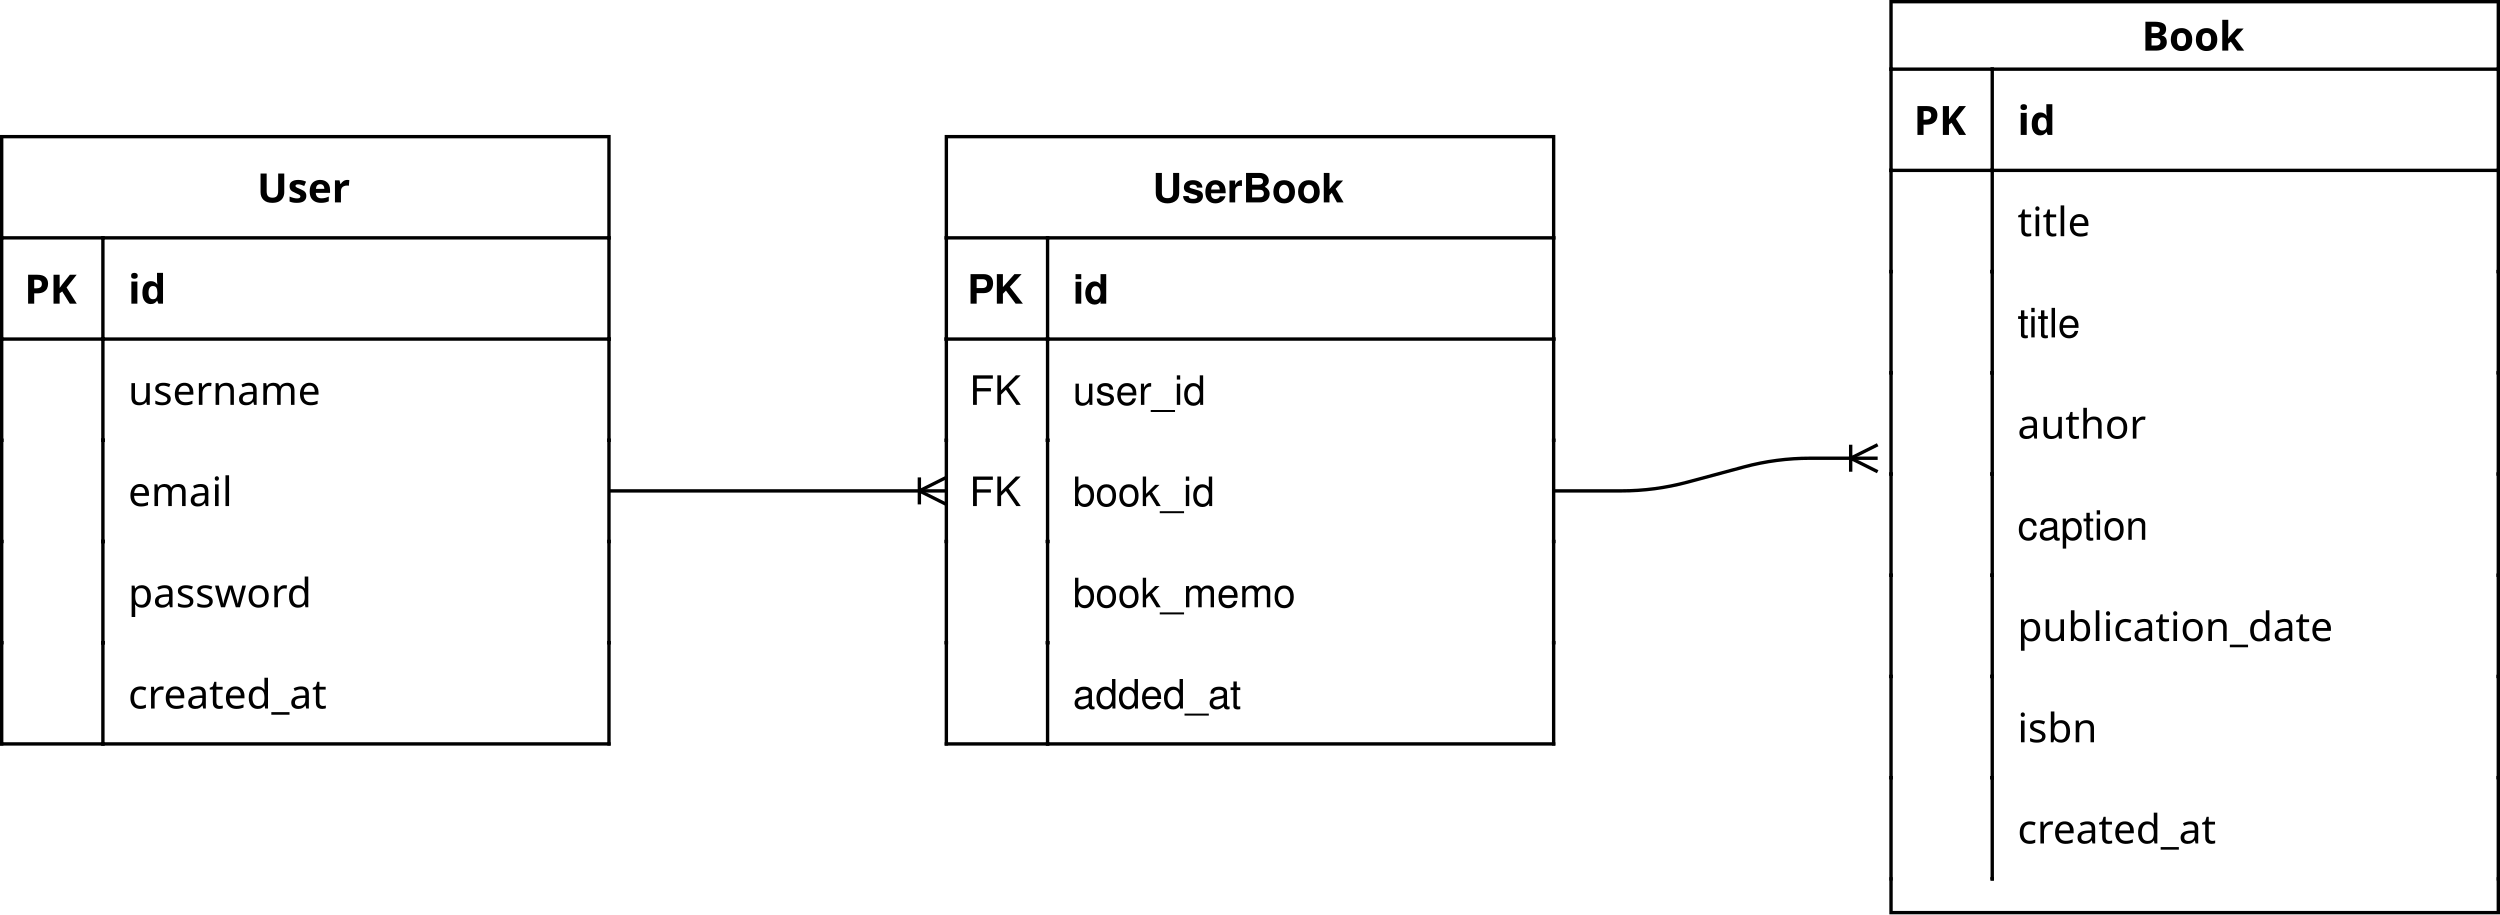
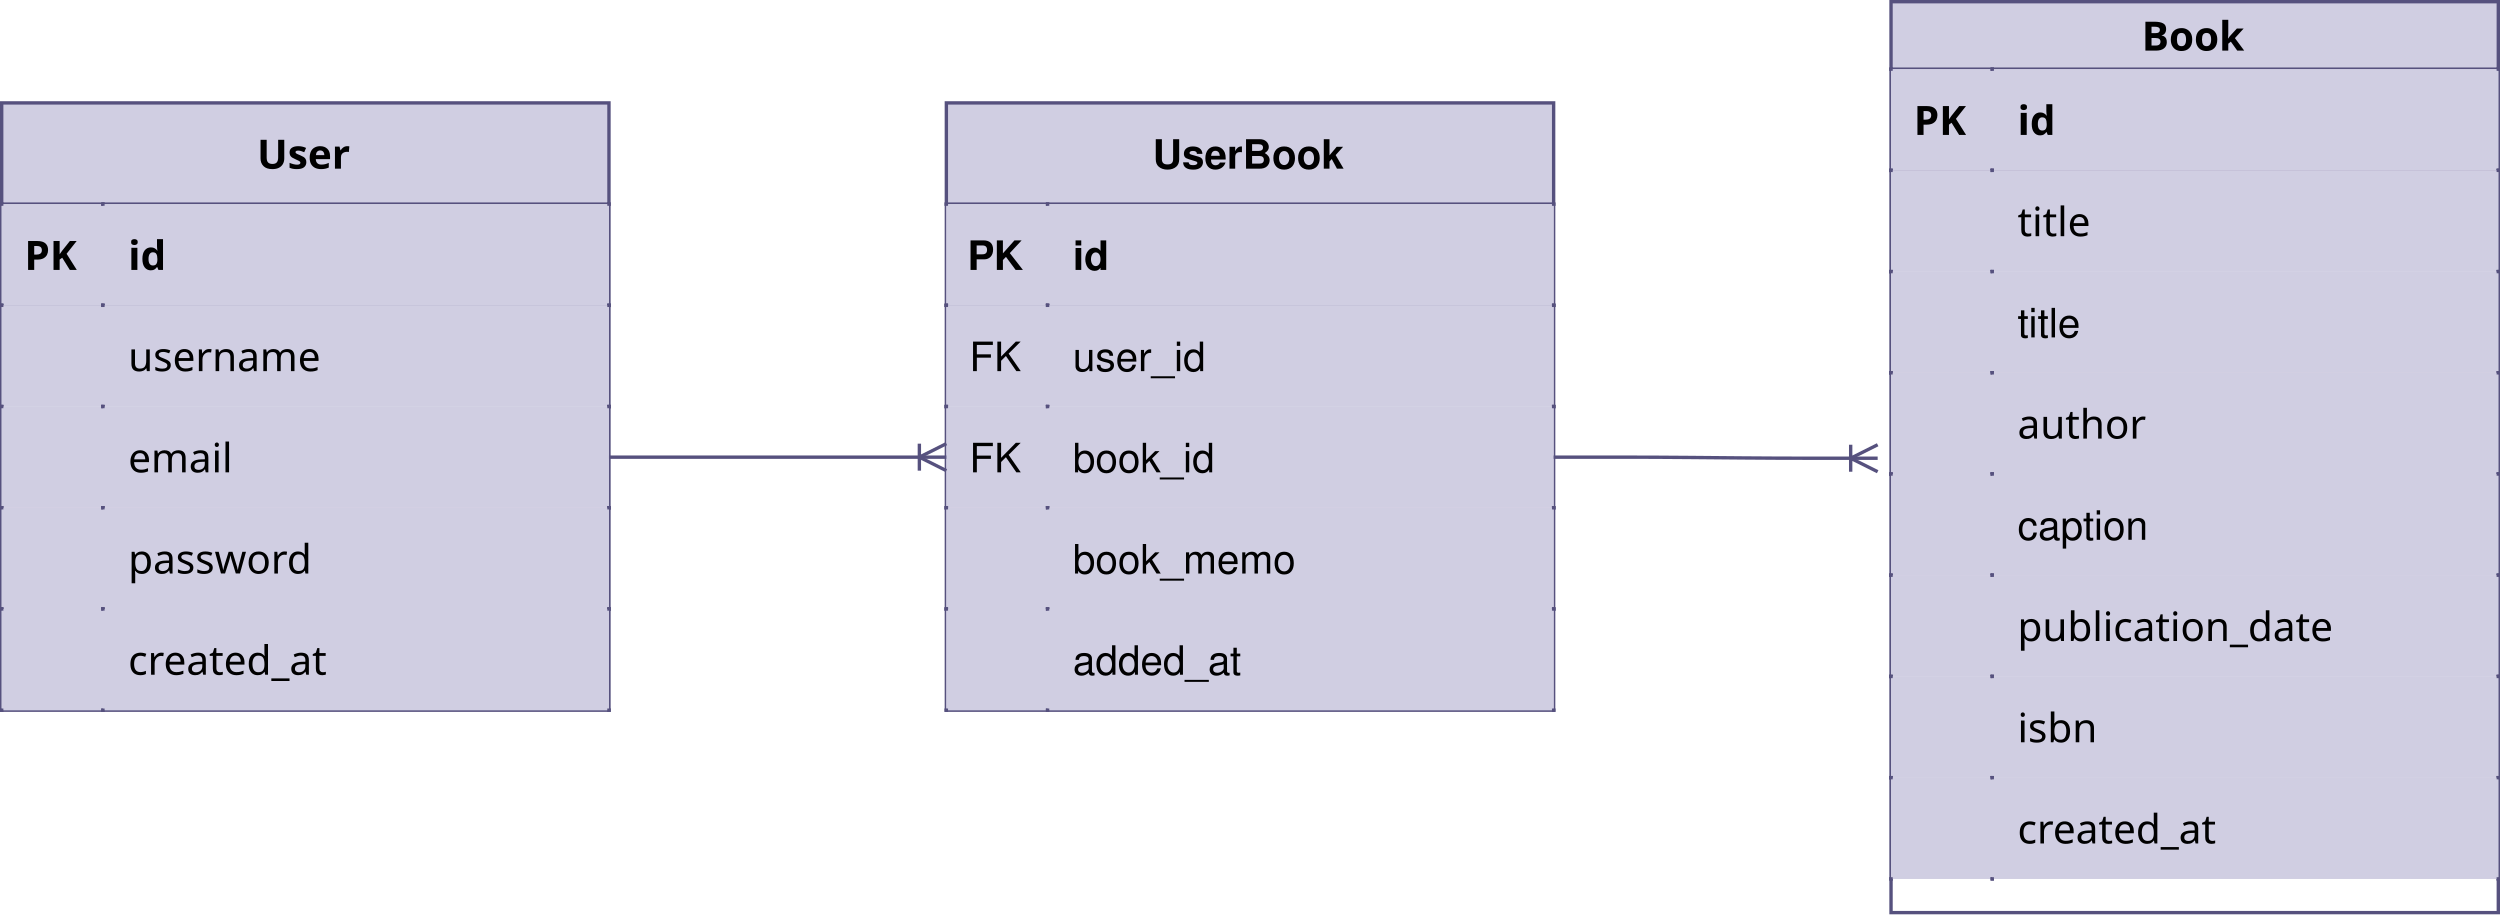
- <svg xmlns="http://www.w3.org/2000/svg" version="1.1" width="741px" height="271px" viewBox="-0.5 -0.5 741 271" content="&lt;mxfile&gt;&lt;diagram id=&quot;ec3ksPPCGPsYst_Rojbd&quot; name=&quot;ページ1&quot;&gt;7V3RbqM4FP2aPE4VIIT2cZO2s9J2pKqd3Z15qpzgJtYYjIzTJPP1a4OBBNMutIkLBqlS8cUYuOf42L42zsiZB7uvFETrb8SHeGSP/d3IuR7ZtmV7Fv8nLPvU4o7t1LCiyJeZCsMj+g2lcSytG+TD+CgjIwQzFB0blyQM4ZId2QClZHuc7Zng47tGYAUVw+MSYNX6L/LZOrVe2l5h/xOi1Tq7szW9Ss8EIMss3yReA59sD0zOzciZU0JYehTs5hAL52V+Sa+7feVs/mAUhqzWBY58kBeAN/Lt/o4hlU/H9tkr8weNxCEDC2GaxQxQJpHhZTgz7msGUMgvda6tJI0xiGKUZE8ta4T9O7AnG5YVlKVmz2gH/YcUGJGXY3THCxNJUfgzL/xRPow4DTBahfx4yV9T3HFGYcyf5Q7ETOYQV9yCAGFBsX8g9UEIuFn1j3TZC6QM7g5M0l9fIQkgo3ueRZ79YnnSZ5K99limtwUXrEtpWx/yIDMCyb9VXngBET+QKL2GmKUg9jZaD4JgszWh6LfACEufHiKYpLcowCDkzAV+yTQjSU1NkEAYzwkmAuaQhFBBWmTyKYm+A7qCTBoigkKWvLQ743/cDfPxhTty+bPOedoq0vxPZKdsTsKYUc4oUQbkwG6hAHfGSCQLxfA5K59KJ4vjBWGMBI1pkFeE/yeCxN2pCbtzEtRtBfX7v17Fnb8ZQwA/cPED4QqnKCVaCAqUKqCsdG7u0LKny7WScN8940TO1sj3YdgMgPo18cDjTkOHy8IKzzQuDWAuOSFgvFZsQj9WUMyfsyawjgIsP/e5wGbymuadxRFYonB1l145LSHv6kR+93rVc0/KhFrFnZoKk0HZayn7uBm9Giv7VKuyu/VR11P9oY+y8k4g65Pa3jdK1qcKqptY3CCAbRd3bXibLebeIOatEPMrrWJ+abaYe7W9b5SYXymowgAgbLiS1wfbaCWfqCGyQck/Q8ktW6eUTxrE2Too5ZP67jdJyidqHC0CcbwltPVBF214m63mQ5ClJWrualVzs6Msk35GWSZqlGVJIS/efwLMcD0f4iypH9Q4y4yQX29rekm/7V5NYDtZRCQT4rrhbts7iRI3CJH0ugFuxoJJ/dF6vm5BZ/urhlAMm7/Oed2vJjiT/B7PXzdA3uim2B1WJp1jaNVc2bWOrFw1ovLJ1f+kIyu3n8uSXHVZEkMMGz553QBso5XcaxAt6b2Sn0SyL3VKtqeGTdov2RVuzmnaL2321JBHZ7X5Y6gaLcLuMFPRju60ZWntT5s9U+H2c6bCVZtcsGG8rnZRtM+CttFa7g1Bb80d6nzBg54etRrebr9oV/W9+hnEznhxOI8MIoZI2EV5/hiuRuuwO6zKb0mf2tPapzZ7Wb7bz2X5rtroRpsFRksglPvJ5zfqonyfBXejVd2zB1VvharX3grjNJ1udY7KJFXPWd0vVffUsCeKF53siJ8Fa6OVfNpgZmpQ8nMqudbdbaYNhmUdVPKc1f1S8qk66urL6vwGiJus5/yeCgXE9nKNV+i3cYu5Ctibgp7PLH7KVnKcpkNrW6u1rYa7YHcr94zjvUoF3k6sua/ydC9bUM4NBUEzFtd/DGKjm0x7mCr+yFTxO0RZ53Zvtq0GrW/bJMrj+jXW7uVkcV58aWu3p24p83lwNlqZh52XdSuzzr3b7IotlruqzP3cS9mu2Et5Qcgvc5V52DlZ+mH4XkmzMmvdi82u2E33k2v0u5ZXFjztmS6rgahElwMYkLYr8+mRNVqJrQYLoQclPokS6/zaP980putKnPO0X0psq0NYwJ3U1QnZjwFrtBDX2b4W+iuYjTq4BxHbP0CcLJ69Kc6kY5NUiS1baDULsKxsMPT/EL+nxpM3Dxz17+QbCPfixA6xH1kmfvxToHzhytT1Lqu7IpGJN38Cuv9xmDi4SiSLy5JUdp1KAvnqMdnQpXzVfDdrlin/6GD8JBxRVwOscQWYuZEmDnyBRw/yBmPuRdtTcLE0H+yOSyRJX0leVBBELadU0KRcUOoGpaB3MU2Nm3SFaV/GF2OBRUE3bhHfar7NuCR1DynibkpWI9SmYc64QxrmX+e0h4Zl+ly9k4dlQjvlgt7NQ54sfiYxzV782KRz8x8=&lt;/diagram&gt;&lt;/mxfile&gt;">
+ <svg xmlns="http://www.w3.org/2000/svg" version="1.1" width="741px" height="271px" viewBox="-0.5 -0.5 741 271" content="&lt;mxfile&gt;&lt;diagram id=&quot;ec3ksPPCGPsYst_Rojbd&quot; name=&quot;ページ1&quot;&gt;7V1bb+MoFP41eZzKlzhpHzdpOyttK1Xt7O7MU0VjkqASY2HSJvPrF2x8iUlSu5s62KaKVHOMj23OBx8cDnjgTleb7xSEy3viQzxwLH8zcK8HjmMPXYf/E5JtIhleXSWCBUW+zJQLntBvKIWWlK6RD6OdjIwQzFC4K5yRIIAztiMDlJL33WxzgnfvGoIFVARPM4BV6b/IZ8tEeumMc/mfEC2W6Z3tkXy/FUgzyzeJlsAn7wWRezNwp5QQlhytNlOIReGl5ZJcd3vgbPZgFAas0gWufJA3gNfy7f6OIJVPx7bpK/MHDcUhAy9CNIkYoExahutwJ7ysGUABv9S9tuM0xiCMUJw9kSwR9u/AlqxZqihNTeZoA/3HxDAiL7fRHVcmkkL5nCt/kg8jTgOMFgE/nvHXFHecUBjxZ7kDEZM5xBW3YIWwgNg/kPogAPF9MJ4STGj8Vq5vzSB04teh5BUWzngjzx5Dqaggt+I/LldLWhb+G6QMbgoiWfLfIVlBRrc8izz7zR7L0pf1wLFk+j1HlX0pZcsiolIhkEheZMpzY/MDae9DtrcV2x+3+6OA6mRJKPotrI2ldYpYiNPvaIVBwOsA8EuiCYnrvHXEFLvAETl9SsIfgC4gk4KQoIDFb+5N+I+XxdS68AYe1zPlaTtP85/ITrkJA25jDlChA3KcvEOBlQkjoVSK4TzVT2VJi+MXwhhZHUfVSdCT1cSP8SPh4lZEi3sSsDgKWB7+OggX/mYMAfzIW18QLOIWQzbGILfrIQTstUlmh7KBym0D4QU4x3GjukS+D4Ovtlv1el8wlFvTTlJZXqC1tQHMm8oAMF4H14EfKcbPnrMiHlwFD/ycBnhIuSHJO4lCMEPB4i65clQCjKc3YDaHK7p3UgBVUndqBA0N/VSnH+urUVmbfkaN0o9XHSwNNjbQR6nSs3DPsLLROsU9IwUM60jcYAV1AMWHDKQxTLrNOGPDOG1mnKtGGefSMM4eo40rG61TjHOlgAGuAMI6IEI/uqmOkU7TzVD1rRq6aRHd2E6TfDOs4Y3tD98Mq1utS3wzVL2tIYiid0Lb4WPTGCbdphzjU2s35XiNUo5xqu1rS/rpVBuqTrUZhVy9/wyYDrDQj3SMWy0pB9WtNiHk9TjxlEjGsQZtiiFJFYE1IwUuvC0A3YdzsMbsCPzPEnTipk60lHHGFRnHGZ+Ecmp41UwH5atjTobVPTVZiFKT/RPV62ZiTnZqUb+6KCm3mZiTLwRMp7sqngl51Gh8XJ9+Gh0ee6oTTofG5szDY6+f8Y6eGu/IEMMm4OR/YqTTdDOu4WAzdGOdj1cum+SVsepp06EVqcArJ7FOVin6RSBj1UvWbgJpGgydZgrPTNy1emBi242OTMzE3b5eZz8n7jy1OwHWjLcMOkBCv6GJmbRLiNdMxLRjaJLFNjUzNlGnXHRoRhobm/RzYiWFUzH2A4QMkUAH459xdGKmTZJbmoVT7R6dVA3yOM3oxKyc2tfx7OfKKU/tUITrF4xmQNDLs89vpAM49BunmEVUScvlGOppM/VU3tPqNMMXdZZWh9blzNST1aF+Uc9Y9amj6KW9QxpNINJpuhnVmJs1dKMh3TS6Kd6oxri4P3ST1aF+0c1IHfaaBVSnAkqXSYffU0GO2IS39iIqLTfiPQDdfauozrEeKpu4P8sevLwOmP5GvfVQp0BJXuO03GyXd8cVVLRn4dNpDNTLPgSHlGL4Dq1wahoZne40OCaA4wwBHJ9gjib3yXUcdbrlVjvmsL6yfXB6GcKRqS/tifvcQvrQBR6dpg/z8Y+W0EeTm946e77y0TP66OfnPJw9n/N4IeTV0Mfn4dFt+jArW9tBH41uYuvs+TKDDu1HQ+Hjea3oGXmo7sqYPFZwRXQw/9kCyOsAotN0YddYVmLo4px00eQOO9lucj2li6xW9IsuHNX1AHixtjpMomk8dJotqnwKAfoLmI74eAkitn2EOF5TcJOfScaFCV3YAglLtsKyVsPA/0N8C5onbx5JAH+QexBsxYkNYj/TTPz4l8DFhSdT15u0kRCJlGH4E9Dtz2KicJVI5pfFqY+Y6RBoDsNMhZMsxIis6UwWWvZpFpZy3KAwphVFWrURsq09sMiENDbFG9x5kCPYexAsm6O6FJLhWSW4Ja8kL8qhpuopKRqWFSXFoCj6FGZVz1lbMPvNurCELXLgconYVuA4duPUA6SIF1McbXQGQGfYLQI6W7apD6DLQLz6JKLLVcMtK/o0onky/+x8kp2CcHlPfChy/Ac=&lt;/diagram&gt;&lt;/mxfile&gt;">
  <defs>
-     <clipPath id="mx-clip-0-70-30-30-0">
-       <rect x="0" y="70" width="30" height="30" />
-     </clipPath>
-     <clipPath id="mx-clip-36-70-144-30-0">
-       <rect x="36" y="70" width="144" height="30" />
-     </clipPath>
-     <clipPath id="mx-clip-36-100-144-30-0">
-       <rect x="36" y="100" width="144" height="30" />
-     </clipPath>
-     <clipPath id="mx-clip-36-130-144-30-0">
-       <rect x="36" y="130" width="144" height="30" />
-     </clipPath>
-     <clipPath id="mx-clip-36-160-144-30-0">
-       <rect x="36" y="160" width="144" height="30" />
-     </clipPath>
-     <clipPath id="mx-clip-36-190-144-30-0">
-       <rect x="36" y="190" width="144" height="30" />
+     <clipPath id="mx-clip-0-60-30-30-0">
+       <rect x="0" y="60" width="30" height="30" />
+     </clipPath>
+     <clipPath id="mx-clip-36-60-144-30-0">
+       <rect x="36" y="60" width="144" height="30" />
+     </clipPath>
+     <clipPath id="mx-clip-36-90-144-30-0">
+       <rect x="36" y="90" width="144" height="30" />
+     </clipPath>
+     <clipPath id="mx-clip-36-120-144-30-0">
+       <rect x="36" y="120" width="144" height="30" />
+     </clipPath>
+     <clipPath id="mx-clip-36-150-144-30-0">
+       <rect x="36" y="150" width="144" height="30" />
+     </clipPath>
+     <clipPath id="mx-clip-36-180-144-30-0">
+       <rect x="36" y="180" width="144" height="30" />
    </clipPath>
    <clipPath id="mx-clip-560-20-30-30-0">
      <rect x="560" y="20" width="30" height="30" />
    </clipPath>
    <clipPath id="mx-clip-596-20-144-30-0">
      <rect x="596" y="20" width="144" height="30" />
    </clipPath>
    <clipPath id="mx-clip-596-50-144-30-0">
      <rect x="596" y="50" width="144" height="30" />
    </clipPath>
    <clipPath id="mx-clip-596-80-144-30-0">
      <rect x="596" y="80" width="144" height="30" />
    </clipPath>
    <clipPath id="mx-clip-596-110-144-30-0">
      <rect x="596" y="110" width="144" height="30" />
    </clipPath>
    <clipPath id="mx-clip-596-140-144-30-0">
      <rect x="596" y="140" width="144" height="30" />
    </clipPath>
    <clipPath id="mx-clip-596-170-144-30-0">
      <rect x="596" y="170" width="144" height="30" />
    </clipPath>
    <clipPath id="mx-clip-596-200-144-30-0">
      <rect x="596" y="200" width="144" height="30" />
    </clipPath>
    <clipPath id="mx-clip-596-230-144-30-0">
      <rect x="596" y="230" width="144" height="30" />
    </clipPath>
-     <clipPath id="mx-clip-280-70-30-30-0">
-       <rect x="280" y="70" width="30" height="30" />
-     </clipPath>
-     <clipPath id="mx-clip-316-70-144-30-0">
-       <rect x="316" y="70" width="144" height="30" />
-     </clipPath>
-     <clipPath id="mx-clip-280-100-30-30-0">
-       <rect x="280" y="100" width="30" height="30" />
-     </clipPath>
-     <clipPath id="mx-clip-316-100-144-30-0">
-       <rect x="316" y="100" width="144" height="30" />
-     </clipPath>
-     <clipPath id="mx-clip-280-130-30-30-0">
-       <rect x="280" y="130" width="30" height="30" />
-     </clipPath>
-     <clipPath id="mx-clip-316-130-144-30-0">
-       <rect x="316" y="130" width="144" height="30" />
-     </clipPath>
-     <clipPath id="mx-clip-316-160-144-30-0">
-       <rect x="316" y="160" width="144" height="30" />
-     </clipPath>
-     <clipPath id="mx-clip-316-190-144-30-0">
-       <rect x="316" y="190" width="144" height="30" />
+     <clipPath id="mx-clip-280-60-30-30-0">
+       <rect x="280" y="60" width="30" height="30" />
+     </clipPath>
+     <clipPath id="mx-clip-316-60-144-30-0">
+       <rect x="316" y="60" width="144" height="30" />
+     </clipPath>
+     <clipPath id="mx-clip-280-90-30-30-0">
+       <rect x="280" y="90" width="30" height="30" />
+     </clipPath>
+     <clipPath id="mx-clip-316-90-144-30-0">
+       <rect x="316" y="90" width="144" height="30" />
+     </clipPath>
+     <clipPath id="mx-clip-280-120-30-30-0">
+       <rect x="280" y="120" width="30" height="30" />
+     </clipPath>
+     <clipPath id="mx-clip-316-120-144-30-0">
+       <rect x="316" y="120" width="144" height="30" />
+     </clipPath>
+     <clipPath id="mx-clip-316-150-144-30-0">
+       <rect x="316" y="150" width="144" height="30" />
+     </clipPath>
+     <clipPath id="mx-clip-316-180-144-30-0">
+       <rect x="316" y="180" width="144" height="30" />
    </clipPath>
  </defs>
  <g>
-     <path d="M 0 70 L 0 40 L 180 40 L 180 70" fill="rgb(255, 255, 255)" stroke="rgb(0, 0, 0)" stroke-miterlimit="10" pointer-events="all" />
-     <path d="M 0 70 L 0 220 L 180 220 L 180 70" fill="none" stroke="rgb(0, 0, 0)" stroke-miterlimit="10" pointer-events="none" />
-     <path d="M 0 70 L 180 70" fill="none" stroke="rgb(0, 0, 0)" stroke-miterlimit="10" pointer-events="none" />
-     <path d="M 30 70 L 30 100 L 30 130 L 30 160 L 30 190 L 30 220" fill="none" stroke="rgb(0, 0, 0)" stroke-miterlimit="10" pointer-events="none" />
-     <g fill="rgb(0, 0, 0)" font-family="Verdana" font-weight="bold" pointer-events="none" text-anchor="middle" font-size="12px">
-       <text x="89.5" y="59.5">User</text>
-     </g>
-     <path d="M 0 70 M 180 70 M 180 100 L 0 100" fill="none" stroke="rgb(0, 0, 0)" stroke-linecap="square" stroke-miterlimit="10" pointer-events="none" />
-     <path d="M 0 70 M 30 70 M 30 100 M 0 100" fill="none" stroke="rgb(0, 0, 0)" stroke-linecap="square" stroke-miterlimit="10" pointer-events="none" />
-     <g fill="rgb(0, 0, 0)" font-family="Verdana" font-weight="bold" pointer-events="none" clip-path="url(#mx-clip-0-70-30-30-0)" text-anchor="middle" font-size="12px">
-       <text x="14.5" y="89.5">PK</text>
-     </g>
-     <path d="M 30 70 M 180 70 M 180 100 M 30 100" fill="none" stroke="rgb(0, 0, 0)" stroke-linecap="square" stroke-miterlimit="10" pointer-events="none" />
-     <g fill="rgb(0, 0, 0)" font-family="Verdana" font-weight="bold" text-decoration="underline" pointer-events="none" clip-path="url(#mx-clip-36-70-144-30-0)" font-size="12px">
-       <text x="37.5" y="89.5">id</text>
-     </g>
-     <path d="M 0 100 M 30 100 M 30 130 M 0 130" fill="none" stroke="rgb(0, 0, 0)" stroke-linecap="square" stroke-miterlimit="10" pointer-events="none" />
-     <path d="M 30 100 M 180 100 M 180 130 M 30 130" fill="none" stroke="rgb(0, 0, 0)" stroke-linecap="square" stroke-miterlimit="10" pointer-events="none" />
-     <g fill="rgb(0, 0, 0)" font-family="Verdana" pointer-events="none" clip-path="url(#mx-clip-36-100-144-30-0)" font-size="12px">
-       <text x="37.5" y="119.5">username</text>
-     </g>
-     <path d="M 0 130 M 30 130 M 30 160 M 0 160" fill="none" stroke="rgb(0, 0, 0)" stroke-linecap="square" stroke-miterlimit="10" pointer-events="none" />
-     <path d="M 30 130 M 180 130 M 180 160 M 30 160" fill="none" stroke="rgb(0, 0, 0)" stroke-linecap="square" stroke-miterlimit="10" pointer-events="none" />
-     <g fill="rgb(0, 0, 0)" font-family="Verdana" pointer-events="none" clip-path="url(#mx-clip-36-130-144-30-0)" font-size="12px">
-       <text x="37.5" y="149.5">email</text>
-     </g>
-     <path d="M 0 160 M 30 160 M 30 190 M 0 190" fill="none" stroke="rgb(0, 0, 0)" stroke-linecap="square" stroke-miterlimit="10" pointer-events="none" />
-     <path d="M 30 160 M 180 160 M 180 190 M 30 190" fill="none" stroke="rgb(0, 0, 0)" stroke-linecap="square" stroke-miterlimit="10" pointer-events="none" />
-     <g fill="rgb(0, 0, 0)" font-family="Verdana" pointer-events="none" clip-path="url(#mx-clip-36-160-144-30-0)" font-size="12px">
-       <text x="37.5" y="179.5">password</text>
-     </g>
-     <path d="M 0 190 M 30 190 M 30 220 M 0 220" fill="none" stroke="rgb(0, 0, 0)" stroke-linecap="square" stroke-miterlimit="10" pointer-events="none" />
-     <path d="M 30 190 M 180 190 M 180 220 M 30 220" fill="none" stroke="rgb(0, 0, 0)" stroke-linecap="square" stroke-miterlimit="10" pointer-events="none" />
-     <g fill="rgb(0, 0, 0)" font-family="Verdana" pointer-events="none" clip-path="url(#mx-clip-36-190-144-30-0)" font-size="12px">
-       <text x="37.5" y="209.5">created_at</text>
-     </g>
-     <path d="M 560 20 L 560 0 L 740 0 L 740 20" fill="rgb(255, 255, 255)" stroke="rgb(0, 0, 0)" stroke-miterlimit="10" pointer-events="none" />
-     <path d="M 560 20 L 560 270 L 740 270 L 740 20" fill="none" stroke="rgb(0, 0, 0)" stroke-miterlimit="10" pointer-events="none" />
-     <path d="M 560 20 L 740 20" fill="none" stroke="rgb(0, 0, 0)" stroke-miterlimit="10" pointer-events="none" />
-     <path d="M 590 20 L 590 50 L 590 80 L 590 110 L 590 140 L 590 170 L 590 200 L 590 230 L 590 260" fill="none" stroke="rgb(0, 0, 0)" stroke-miterlimit="10" pointer-events="none" />
-     <g fill="rgb(0, 0, 0)" font-family="Verdana" font-weight="bold" pointer-events="none" text-anchor="middle" font-size="12px">
+     <path d="M 0 60 L 0 30 L 180 30 L 180 60" fill="#d0cee2" stroke="#56517e" stroke-miterlimit="10" pointer-events="all" />
+     <path d="M 0 60 L 0 210 L 180 210 L 180 60" fill="none" stroke="#56517e" stroke-miterlimit="10" pointer-events="none" />
+     <path d="M 0 60 L 180 60" fill="none" stroke="#56517e" stroke-miterlimit="10" pointer-events="none" />
+     <path d="M 30 60 L 30 90 L 30 120 L 30 150 L 30 180 L 30 210" fill="none" stroke="#56517e" stroke-miterlimit="10" pointer-events="none" />
+     <g fill="#000000" font-family="Verdana" font-weight="bold" pointer-events="none" text-anchor="middle" font-size="12px">
+       <text x="89.5" y="49.5">User</text>
+     </g>
+     <rect x="0" y="60" width="180" height="30" fill="#d0cee2" stroke="none" pointer-events="none" />
+     <path d="M 0 60 M 180 60 M 180 90 L 0 90" fill="none" stroke="#56517e" stroke-linecap="square" stroke-miterlimit="10" pointer-events="none" />
+     <rect x="0" y="60" width="30" height="30" fill="#d0cee2" stroke="none" pointer-events="none" />
+     <path d="M 0 60 M 30 60 M 30 90 M 0 90" fill="none" stroke="#56517e" stroke-linecap="square" stroke-miterlimit="10" pointer-events="none" />
+     <g fill="#000000" font-family="Verdana" font-weight="bold" pointer-events="none" clip-path="url(#mx-clip-0-60-30-30-0)" text-anchor="middle" font-size="12px">
+       <text x="14.5" y="79.5">PK</text>
+     </g>
+     <rect x="30" y="60" width="150" height="30" fill="#d0cee2" stroke="none" pointer-events="none" />
+     <path d="M 30 60 M 180 60 M 180 90 M 30 90" fill="none" stroke="#56517e" stroke-linecap="square" stroke-miterlimit="10" pointer-events="none" />
+     <g fill="#000000" font-family="Verdana" font-weight="bold" text-decoration="underline" pointer-events="none" clip-path="url(#mx-clip-36-60-144-30-0)" font-size="12px">
+       <text x="37.5" y="79.5">id</text>
+     </g>
+     <rect x="0" y="90" width="180" height="30" fill="#d0cee2" stroke="none" pointer-events="none" />
+     <path d="M 0 90 M 180 90 M 180 120 M 0 120" fill="none" stroke="#56517e" stroke-linecap="square" stroke-miterlimit="10" pointer-events="none" />
+     <rect x="0" y="90" width="30" height="30" fill="#d0cee2" stroke="none" pointer-events="none" />
+     <path d="M 0 90 M 30 90 M 30 120 M 0 120" fill="none" stroke="#56517e" stroke-linecap="square" stroke-miterlimit="10" pointer-events="none" />
+     <rect x="30" y="90" width="150" height="30" fill="#d0cee2" stroke="none" pointer-events="none" />
+     <path d="M 30 90 M 180 90 M 180 120 M 30 120" fill="none" stroke="#56517e" stroke-linecap="square" stroke-miterlimit="10" pointer-events="none" />
+     <g fill="#000000" font-family="Verdana" pointer-events="none" clip-path="url(#mx-clip-36-90-144-30-0)" font-size="12px">
+       <text x="37.5" y="109.5">username</text>
+     </g>
+     <rect x="0" y="120" width="180" height="30" fill="#d0cee2" stroke="none" pointer-events="none" />
+     <path d="M 0 120 M 180 120 M 180 150 M 0 150" fill="none" stroke="#56517e" stroke-linecap="square" stroke-miterlimit="10" pointer-events="none" />
+     <rect x="0" y="120" width="30" height="30" fill="#d0cee2" stroke="none" pointer-events="none" />
+     <path d="M 0 120 M 30 120 M 30 150 M 0 150" fill="none" stroke="#56517e" stroke-linecap="square" stroke-miterlimit="10" pointer-events="none" />
+     <rect x="30" y="120" width="150" height="30" fill="#d0cee2" stroke="none" pointer-events="none" />
+     <path d="M 30 120 M 180 120 M 180 150 M 30 150" fill="none" stroke="#56517e" stroke-linecap="square" stroke-miterlimit="10" pointer-events="none" />
+     <g fill="#000000" font-family="Verdana" pointer-events="none" clip-path="url(#mx-clip-36-120-144-30-0)" font-size="12px">
+       <text x="37.5" y="139.5">email</text>
+     </g>
+     <rect x="0" y="150" width="180" height="30" fill="#d0cee2" stroke="none" pointer-events="none" />
+     <path d="M 0 150 M 180 150 M 180 180 M 0 180" fill="none" stroke="#56517e" stroke-linecap="square" stroke-miterlimit="10" pointer-events="none" />
+     <rect x="0" y="150" width="30" height="30" fill="#d0cee2" stroke="none" pointer-events="none" />
+     <path d="M 0 150 M 30 150 M 30 180 M 0 180" fill="none" stroke="#56517e" stroke-linecap="square" stroke-miterlimit="10" pointer-events="none" />
+     <rect x="30" y="150" width="150" height="30" fill="#d0cee2" stroke="none" pointer-events="none" />
+     <path d="M 30 150 M 180 150 M 180 180 M 30 180" fill="none" stroke="#56517e" stroke-linecap="square" stroke-miterlimit="10" pointer-events="none" />
+     <g fill="#000000" font-family="Verdana" pointer-events="none" clip-path="url(#mx-clip-36-150-144-30-0)" font-size="12px">
+       <text x="37.5" y="169.5">password</text>
+     </g>
+     <rect x="0" y="180" width="180" height="30" fill="#d0cee2" stroke="none" pointer-events="none" />
+     <path d="M 0 180 M 180 180 M 180 210 M 0 210" fill="none" stroke="#56517e" stroke-linecap="square" stroke-miterlimit="10" pointer-events="none" />
+     <rect x="0" y="180" width="30" height="30" fill="#d0cee2" stroke="none" pointer-events="none" />
+     <path d="M 0 180 M 30 180 M 30 210 M 0 210" fill="none" stroke="#56517e" stroke-linecap="square" stroke-miterlimit="10" pointer-events="none" />
+     <rect x="30" y="180" width="150" height="30" fill="#d0cee2" stroke="none" pointer-events="none" />
+     <path d="M 30 180 M 180 180 M 180 210 M 30 210" fill="none" stroke="#56517e" stroke-linecap="square" stroke-miterlimit="10" pointer-events="none" />
+     <g fill="#000000" font-family="Verdana" pointer-events="none" clip-path="url(#mx-clip-36-180-144-30-0)" font-size="12px">
+       <text x="37.5" y="199.5">created_at</text>
+     </g>
+     <path d="M 560 20 L 560 0 L 740 0 L 740 20" fill="#d0cee2" stroke="#56517e" stroke-miterlimit="10" pointer-events="none" />
+     <path d="M 560 20 L 560 270 L 740 270 L 740 20" fill="rgb(255, 255, 255)" stroke="#56517e" stroke-miterlimit="10" pointer-events="none" />
+     <path d="M 560 20 L 740 20" fill="none" stroke="#56517e" stroke-miterlimit="10" pointer-events="none" />
+     <path d="M 590 20 L 590 50 L 590 80 L 590 110 L 590 140 L 590 170 L 590 200 L 590 230 L 590 260" fill="none" stroke="#56517e" stroke-miterlimit="10" pointer-events="none" />
+     <g fill="#000000" font-family="Verdana" font-weight="bold" pointer-events="none" text-anchor="middle" font-size="12px">
      <text x="649.5" y="14.5">Book</text>
    </g>
-     <path d="M 560 20 M 740 20 M 740 50 L 560 50" fill="none" stroke="rgb(0, 0, 0)" stroke-linecap="square" stroke-miterlimit="10" pointer-events="none" />
-     <path d="M 560 20 M 590 20 M 590 50 M 560 50" fill="none" stroke="rgb(0, 0, 0)" stroke-linecap="square" stroke-miterlimit="10" pointer-events="none" />
-     <g fill="rgb(0, 0, 0)" font-family="Verdana" font-weight="bold" pointer-events="none" clip-path="url(#mx-clip-560-20-30-30-0)" text-anchor="middle" font-size="12px">
+     <rect x="560" y="20" width="180" height="30" fill="#d0cee2" stroke="none" pointer-events="none" />
+     <path d="M 560 20 M 740 20 M 740 50 L 560 50" fill="none" stroke="#56517e" stroke-linecap="square" stroke-miterlimit="10" pointer-events="none" />
+     <rect x="560" y="20" width="30" height="30" fill="#d0cee2" stroke="none" pointer-events="none" />
+     <path d="M 560 20 M 590 20 M 590 50 M 560 50" fill="none" stroke="#56517e" stroke-linecap="square" stroke-miterlimit="10" pointer-events="none" />
+     <g fill="#000000" font-family="Verdana" font-weight="bold" pointer-events="none" clip-path="url(#mx-clip-560-20-30-30-0)" text-anchor="middle" font-size="12px">
      <text x="574.5" y="39.5">PK</text>
    </g>
-     <path d="M 590 20 M 740 20 M 740 50 M 590 50" fill="none" stroke="rgb(0, 0, 0)" stroke-linecap="square" stroke-miterlimit="10" pointer-events="none" />
-     <g fill="rgb(0, 0, 0)" font-family="Verdana" font-weight="bold" text-decoration="underline" pointer-events="none" clip-path="url(#mx-clip-596-20-144-30-0)" font-size="12px">
+     <rect x="590" y="20" width="150" height="30" fill="#d0cee2" stroke="none" pointer-events="none" />
+     <path d="M 590 20 M 740 20 M 740 50 M 590 50" fill="none" stroke="#56517e" stroke-linecap="square" stroke-miterlimit="10" pointer-events="none" />
+     <g fill="#000000" font-family="Verdana" font-weight="bold" text-decoration="underline" pointer-events="none" clip-path="url(#mx-clip-596-20-144-30-0)" font-size="12px">
      <text x="597.5" y="39.5">id</text>
    </g>
-     <path d="M 560 50 M 590 50 M 590 80 M 560 80" fill="none" stroke="rgb(0, 0, 0)" stroke-linecap="square" stroke-miterlimit="10" pointer-events="none" />
-     <path d="M 590 50 M 740 50 M 740 80 M 590 80" fill="none" stroke="rgb(0, 0, 0)" stroke-linecap="square" stroke-miterlimit="10" pointer-events="none" />
-     <g fill="rgb(0, 0, 0)" font-family="Verdana" pointer-events="none" clip-path="url(#mx-clip-596-50-144-30-0)" font-size="12px">
+     <rect x="560" y="50" width="180" height="30" fill="#d0cee2" stroke="none" pointer-events="none" />
+     <path d="M 560 50 M 740 50 M 740 80 M 560 80" fill="none" stroke="#56517e" stroke-linecap="square" stroke-miterlimit="10" pointer-events="none" />
+     <rect x="560" y="50" width="30" height="30" fill="#d0cee2" stroke="none" pointer-events="none" />
+     <path d="M 560 50 M 590 50 M 590 80 M 560 80" fill="none" stroke="#56517e" stroke-linecap="square" stroke-miterlimit="10" pointer-events="none" />
+     <rect x="590" y="50" width="150" height="30" fill="#d0cee2" stroke="none" pointer-events="none" />
+     <path d="M 590 50 M 740 50 M 740 80 M 590 80" fill="none" stroke="#56517e" stroke-linecap="square" stroke-miterlimit="10" pointer-events="none" />
+     <g fill="#000000" font-family="Verdana" pointer-events="none" clip-path="url(#mx-clip-596-50-144-30-0)" font-size="12px">
      <text x="597.5" y="69.5">title</text>
    </g>
-     <path d="M 560 80 M 590 80 M 590 110 M 560 110" fill="none" stroke="rgb(0, 0, 0)" stroke-linecap="square" stroke-miterlimit="10" pointer-events="none" />
-     <path d="M 590 80 M 740 80 M 740 110 M 590 110" fill="none" stroke="rgb(0, 0, 0)" stroke-linecap="square" stroke-miterlimit="10" pointer-events="none" />
-     <g fill="rgb(0, 0, 0)" font-family="Helvetica" pointer-events="none" clip-path="url(#mx-clip-596-80-144-30-0)" font-size="12px">
+     <rect x="560" y="80" width="180" height="30" fill="#d0cee2" stroke="none" pointer-events="none" />
+     <path d="M 560 80 M 740 80 M 740 110 M 560 110" fill="none" stroke="#56517e" stroke-linecap="square" stroke-miterlimit="10" pointer-events="none" />
+     <rect x="560" y="80" width="30" height="30" fill="#d0cee2" stroke="none" pointer-events="none" />
+     <path d="M 560 80 M 590 80 M 590 110 M 560 110" fill="none" stroke="#56517e" stroke-linecap="square" stroke-miterlimit="10" pointer-events="none" />
+     <rect x="590" y="80" width="150" height="30" fill="#d0cee2" stroke="none" pointer-events="none" />
+     <path d="M 590 80 M 740 80 M 740 110 M 590 110" fill="none" stroke="#56517e" stroke-linecap="square" stroke-miterlimit="10" pointer-events="none" />
+     <g fill="#000000" font-family="Helvetica" pointer-events="none" clip-path="url(#mx-clip-596-80-144-30-0)" font-size="12px">
      <text x="597.5" y="99.5">title</text>
    </g>
-     <path d="M 560 110 M 590 110 M 590 140 M 560 140" fill="none" stroke="rgb(0, 0, 0)" stroke-linecap="square" stroke-miterlimit="10" pointer-events="none" />
-     <path d="M 590 110 M 740 110 M 740 140 M 590 140" fill="none" stroke="rgb(0, 0, 0)" stroke-linecap="square" stroke-miterlimit="10" pointer-events="none" />
-     <g fill="rgb(0, 0, 0)" font-family="Verdana" pointer-events="none" clip-path="url(#mx-clip-596-110-144-30-0)" font-size="12px">
+     <rect x="560" y="110" width="180" height="30" fill="#d0cee2" stroke="none" pointer-events="none" />
+     <path d="M 560 110 M 740 110 M 740 140 M 560 140" fill="none" stroke="#56517e" stroke-linecap="square" stroke-miterlimit="10" pointer-events="none" />
+     <rect x="560" y="110" width="30" height="30" fill="#d0cee2" stroke="none" pointer-events="none" />
+     <path d="M 560 110 M 590 110 M 590 140 M 560 140" fill="none" stroke="#56517e" stroke-linecap="square" stroke-miterlimit="10" pointer-events="none" />
+     <rect x="590" y="110" width="150" height="30" fill="#d0cee2" stroke="none" pointer-events="none" />
+     <path d="M 590 110 M 740 110 M 740 140 M 590 140" fill="none" stroke="#56517e" stroke-linecap="square" stroke-miterlimit="10" pointer-events="none" />
+     <g fill="#000000" font-family="Verdana" pointer-events="none" clip-path="url(#mx-clip-596-110-144-30-0)" font-size="12px">
      <text x="597.5" y="129.5">author</text>
    </g>
-     <path d="M 560 140 M 590 140 M 590 170 M 560 170" fill="none" stroke="rgb(0, 0, 0)" stroke-linecap="square" stroke-miterlimit="10" pointer-events="none" />
-     <path d="M 590 140 M 740 140 M 740 170 M 590 170" fill="none" stroke="rgb(0, 0, 0)" stroke-linecap="square" stroke-miterlimit="10" pointer-events="none" />
-     <g fill="rgb(0, 0, 0)" font-family="Helvetica" pointer-events="none" clip-path="url(#mx-clip-596-140-144-30-0)" font-size="12px">
+     <rect x="560" y="140" width="180" height="30" fill="#d0cee2" stroke="none" pointer-events="none" />
+     <path d="M 560 140 M 740 140 M 740 170 M 560 170" fill="none" stroke="#56517e" stroke-linecap="square" stroke-miterlimit="10" pointer-events="none" />
+     <rect x="560" y="140" width="30" height="30" fill="#d0cee2" stroke="none" pointer-events="none" />
+     <path d="M 560 140 M 590 140 M 590 170 M 560 170" fill="none" stroke="#56517e" stroke-linecap="square" stroke-miterlimit="10" pointer-events="none" />
+     <rect x="590" y="140" width="150" height="30" fill="#d0cee2" stroke="none" pointer-events="none" />
+     <path d="M 590 140 M 740 140 M 740 170 M 590 170" fill="none" stroke="#56517e" stroke-linecap="square" stroke-miterlimit="10" pointer-events="none" />
+     <g fill="#000000" font-family="Helvetica" pointer-events="none" clip-path="url(#mx-clip-596-140-144-30-0)" font-size="12px">
      <text x="597.5" y="159.5">caption</text>
    </g>
-     <path d="M 560 170 M 590 170 M 590 200 M 560 200" fill="none" stroke="rgb(0, 0, 0)" stroke-linecap="square" stroke-miterlimit="10" pointer-events="none" />
-     <path d="M 590 170 M 740 170 M 740 200 M 590 200" fill="none" stroke="rgb(0, 0, 0)" stroke-linecap="square" stroke-miterlimit="10" pointer-events="none" />
-     <g fill="rgb(0, 0, 0)" font-family="Verdana" pointer-events="none" clip-path="url(#mx-clip-596-170-144-30-0)" font-size="12px">
+     <rect x="560" y="170" width="180" height="30" fill="#d0cee2" stroke="none" pointer-events="none" />
+     <path d="M 560 170 M 740 170 M 740 200 M 560 200" fill="none" stroke="#56517e" stroke-linecap="square" stroke-miterlimit="10" pointer-events="none" />
+     <rect x="560" y="170" width="30" height="30" fill="#d0cee2" stroke="none" pointer-events="none" />
+     <path d="M 560 170 M 590 170 M 590 200 M 560 200" fill="none" stroke="#56517e" stroke-linecap="square" stroke-miterlimit="10" pointer-events="none" />
+     <rect x="590" y="170" width="150" height="30" fill="#d0cee2" stroke="none" pointer-events="none" />
+     <path d="M 590 170 M 740 170 M 740 200 M 590 200" fill="none" stroke="#56517e" stroke-linecap="square" stroke-miterlimit="10" pointer-events="none" />
+     <g fill="#000000" font-family="Verdana" pointer-events="none" clip-path="url(#mx-clip-596-170-144-30-0)" font-size="12px">
      <text x="597.5" y="189.5">publication_date</text>
    </g>
-     <path d="M 560 200 M 590 200 M 590 230 M 560 230" fill="none" stroke="rgb(0, 0, 0)" stroke-linecap="square" stroke-miterlimit="10" pointer-events="none" />
-     <path d="M 590 200 M 740 200 M 740 230 M 590 230" fill="none" stroke="rgb(0, 0, 0)" stroke-linecap="square" stroke-miterlimit="10" pointer-events="none" />
-     <g fill="rgb(0, 0, 0)" font-family="Verdana" pointer-events="none" clip-path="url(#mx-clip-596-200-144-30-0)" font-size="12px">
+     <rect x="560" y="200" width="180" height="30" fill="#d0cee2" stroke="none" pointer-events="none" />
+     <path d="M 560 200 M 740 200 M 740 230 M 560 230" fill="none" stroke="#56517e" stroke-linecap="square" stroke-miterlimit="10" pointer-events="none" />
+     <rect x="560" y="200" width="30" height="30" fill="#d0cee2" stroke="none" pointer-events="none" />
+     <path d="M 560 200 M 590 200 M 590 230 M 560 230" fill="none" stroke="#56517e" stroke-linecap="square" stroke-miterlimit="10" pointer-events="none" />
+     <rect x="590" y="200" width="150" height="30" fill="#d0cee2" stroke="none" pointer-events="none" />
+     <path d="M 590 200 M 740 200 M 740 230 M 590 230" fill="none" stroke="#56517e" stroke-linecap="square" stroke-miterlimit="10" pointer-events="none" />
+     <g fill="#000000" font-family="Verdana" pointer-events="none" clip-path="url(#mx-clip-596-200-144-30-0)" font-size="12px">
      <text x="597.5" y="219.5">isbn</text>
    </g>
-     <path d="M 560 230 M 590 230 M 590 260 M 560 260" fill="none" stroke="rgb(0, 0, 0)" stroke-linecap="square" stroke-miterlimit="10" pointer-events="none" />
-     <path d="M 590 230 M 740 230 M 740 260 M 590 260" fill="none" stroke="rgb(0, 0, 0)" stroke-linecap="square" stroke-miterlimit="10" pointer-events="none" />
-     <g fill="rgb(0, 0, 0)" font-family="Verdana" pointer-events="none" clip-path="url(#mx-clip-596-230-144-30-0)" font-size="12px">
+     <rect x="560" y="230" width="180" height="30" fill="#d0cee2" stroke="none" pointer-events="none" />
+     <path d="M 560 230 M 740 230 M 740 260 M 560 260" fill="none" stroke="#56517e" stroke-linecap="square" stroke-miterlimit="10" pointer-events="none" />
+     <rect x="560" y="230" width="30" height="30" fill="#d0cee2" stroke="none" pointer-events="none" />
+     <path d="M 560 230 M 590 230 M 590 260 M 560 260" fill="none" stroke="#56517e" stroke-linecap="square" stroke-miterlimit="10" pointer-events="none" />
+     <rect x="590" y="230" width="150" height="30" fill="#d0cee2" stroke="none" pointer-events="none" />
+     <path d="M 590 230 M 740 230 M 740 260 M 590 260" fill="none" stroke="#56517e" stroke-linecap="square" stroke-miterlimit="10" pointer-events="none" />
+     <g fill="#000000" font-family="Verdana" pointer-events="none" clip-path="url(#mx-clip-596-230-144-30-0)" font-size="12px">
      <text x="597.5" y="249.5">created_at</text>
    </g>
-     <path d="M 280 70 L 280 40 L 460 40 L 460 70" fill="rgb(255, 255, 255)" stroke="rgb(0, 0, 0)" stroke-miterlimit="10" pointer-events="none" />
-     <path d="M 280 70 L 280 220 L 460 220 L 460 70" fill="none" stroke="rgb(0, 0, 0)" stroke-miterlimit="10" pointer-events="none" />
-     <path d="M 280 70 L 460 70" fill="none" stroke="rgb(0, 0, 0)" stroke-miterlimit="10" pointer-events="none" />
-     <path d="M 310 70 L 310 100 L 310 130 L 310 160 L 310 190 L 310 220" fill="none" stroke="rgb(0, 0, 0)" stroke-miterlimit="10" pointer-events="none" />
-     <g fill="rgb(0, 0, 0)" font-family="Helvetica" font-weight="bold" pointer-events="none" text-anchor="middle" font-size="12px">
-       <text x="369.5" y="59.5">UserBook</text>
-     </g>
-     <path d="M 280 70 M 460 70 M 460 100 L 280 100" fill="none" stroke="rgb(0, 0, 0)" stroke-linecap="square" stroke-miterlimit="10" pointer-events="none" />
-     <path d="M 280 70 M 310 70 M 310 100 M 280 100" fill="none" stroke="rgb(0, 0, 0)" stroke-linecap="square" stroke-miterlimit="10" pointer-events="none" />
-     <g fill="rgb(0, 0, 0)" font-family="Helvetica" font-weight="bold" pointer-events="none" clip-path="url(#mx-clip-280-70-30-30-0)" text-anchor="middle" font-size="12px">
-       <text x="294.5" y="89.5">PK</text>
-     </g>
-     <path d="M 310 70 M 460 70 M 460 100 M 310 100" fill="none" stroke="rgb(0, 0, 0)" stroke-linecap="square" stroke-miterlimit="10" pointer-events="none" />
-     <g fill="rgb(0, 0, 0)" font-family="Helvetica" font-weight="bold" text-decoration="underline" pointer-events="none" clip-path="url(#mx-clip-316-70-144-30-0)" font-size="12px">
-       <text x="317.5" y="89.5">id</text>
-     </g>
-     <path d="M 280 100 M 310 100 M 310 130 M 280 130" fill="none" stroke="rgb(0, 0, 0)" stroke-linecap="square" stroke-miterlimit="10" pointer-events="none" />
-     <g fill="rgb(0, 0, 0)" font-family="Helvetica" pointer-events="none" clip-path="url(#mx-clip-280-100-30-30-0)" text-anchor="middle" font-size="12px">
-       <text x="294.5" y="119.5">FK</text>
-     </g>
-     <path d="M 310 100 M 460 100 M 460 130 M 310 130" fill="none" stroke="rgb(0, 0, 0)" stroke-linecap="square" stroke-miterlimit="10" pointer-events="none" />
-     <g fill="rgb(0, 0, 0)" font-family="Helvetica" pointer-events="none" clip-path="url(#mx-clip-316-100-144-30-0)" font-size="12px">
-       <text x="317.5" y="119.5">user_id</text>
-     </g>
-     <path d="M 280 130 M 310 130 M 310 160 M 280 160" fill="none" stroke="rgb(0, 0, 0)" stroke-linecap="square" stroke-miterlimit="10" pointer-events="none" />
-     <g fill="rgb(0, 0, 0)" font-family="Helvetica" pointer-events="none" clip-path="url(#mx-clip-280-130-30-30-0)" text-anchor="middle" font-size="12px">
-       <text x="294.5" y="149.5">FK</text>
-     </g>
-     <path d="M 310 130 M 460 130 M 460 160 M 310 160" fill="none" stroke="rgb(0, 0, 0)" stroke-linecap="square" stroke-miterlimit="10" pointer-events="none" />
-     <g fill="rgb(0, 0, 0)" font-family="Helvetica" pointer-events="none" clip-path="url(#mx-clip-316-130-144-30-0)" font-size="12px">
-       <text x="317.5" y="149.5">book_id</text>
-     </g>
-     <path d="M 280 160 M 310 160 M 310 190 M 280 190" fill="none" stroke="rgb(0, 0, 0)" stroke-linecap="square" stroke-miterlimit="10" pointer-events="none" />
-     <path d="M 310 160 M 460 160 M 460 190 M 310 190" fill="none" stroke="rgb(0, 0, 0)" stroke-linecap="square" stroke-miterlimit="10" pointer-events="none" />
-     <g fill="rgb(0, 0, 0)" font-family="Helvetica" pointer-events="none" clip-path="url(#mx-clip-316-160-144-30-0)" font-size="12px">
-       <text x="317.5" y="179.5">book_memo</text>
-     </g>
-     <path d="M 280 190 M 310 190 M 310 220 M 280 220" fill="none" stroke="rgb(0, 0, 0)" stroke-linecap="square" stroke-miterlimit="10" pointer-events="none" />
-     <path d="M 310 190 M 460 190 M 460 220 M 310 220" fill="none" stroke="rgb(0, 0, 0)" stroke-linecap="square" stroke-miterlimit="10" pointer-events="none" />
-     <g fill="rgb(0, 0, 0)" font-family="Helvetica" pointer-events="none" clip-path="url(#mx-clip-316-190-144-30-0)" font-size="12px">
-       <text x="317.5" y="209.5">added_at</text>
-     </g>
-     <path d="M 180 145 L 200 145 Q 210 145 220 145 L 240 145 Q 250 145 260 145 L 280 145" fill="none" stroke="rgb(0, 0, 0)" stroke-miterlimit="10" pointer-events="none" />
-     <path d="M 272 149 L 272 141 M 280 141 L 272 145 L 280 149" fill="none" stroke="rgb(0, 0, 0)" stroke-miterlimit="10" pointer-events="none" />
-     <path d="M 460 145 L 480 145 Q 490 145 499.66 142.41 L 516.38 137.91 Q 526.04 135.32 536.04 135.32 L 556.04 135.32" fill="none" stroke="rgb(0, 0, 0)" stroke-miterlimit="10" pointer-events="none" />
-     <path d="M 548.04 139.32 L 548.04 131.32 M 556.04 131.32 L 548.04 135.32 L 556.04 139.32" fill="none" stroke="rgb(0, 0, 0)" stroke-miterlimit="10" pointer-events="none" />
+     <path d="M 280 60 L 280 30 L 460 30 L 460 60" fill="#d0cee2" stroke="#56517e" stroke-miterlimit="10" pointer-events="none" />
+     <path d="M 280 60 L 280 210 L 460 210 L 460 60" fill="none" stroke="#56517e" stroke-miterlimit="10" pointer-events="none" />
+     <path d="M 280 60 L 460 60" fill="none" stroke="#56517e" stroke-miterlimit="10" pointer-events="none" />
+     <path d="M 310 60 L 310 90 L 310 120 L 310 150 L 310 180 L 310 210" fill="none" stroke="#56517e" stroke-miterlimit="10" pointer-events="none" />
+     <g fill="#000000" font-family="Helvetica" font-weight="bold" pointer-events="none" text-anchor="middle" font-size="12px">
+       <text x="369.5" y="49.5">UserBook</text>
+     </g>
+     <rect x="280" y="60" width="180" height="30" fill="#d0cee2" stroke="none" pointer-events="none" />
+     <path d="M 280 60 M 460 60 M 460 90 L 280 90" fill="none" stroke="#56517e" stroke-linecap="square" stroke-miterlimit="10" pointer-events="none" />
+     <rect x="280" y="60" width="30" height="30" fill="#d0cee2" stroke="none" pointer-events="none" />
+     <path d="M 280 60 M 310 60 M 310 90 M 280 90" fill="none" stroke="#56517e" stroke-linecap="square" stroke-miterlimit="10" pointer-events="none" />
+     <g fill="#000000" font-family="Helvetica" font-weight="bold" pointer-events="none" clip-path="url(#mx-clip-280-60-30-30-0)" text-anchor="middle" font-size="12px">
+       <text x="294.5" y="79.5">PK</text>
+     </g>
+     <rect x="310" y="60" width="150" height="30" fill="#d0cee2" stroke="none" pointer-events="none" />
+     <path d="M 310 60 M 460 60 M 460 90 M 310 90" fill="none" stroke="#56517e" stroke-linecap="square" stroke-miterlimit="10" pointer-events="none" />
+     <g fill="#000000" font-family="Helvetica" font-weight="bold" text-decoration="underline" pointer-events="none" clip-path="url(#mx-clip-316-60-144-30-0)" font-size="12px">
+       <text x="317.5" y="79.5">id</text>
+     </g>
+     <rect x="280" y="90" width="180" height="30" fill="#d0cee2" stroke="none" pointer-events="none" />
+     <path d="M 280 90 M 460 90 M 460 120 M 280 120" fill="none" stroke="#56517e" stroke-linecap="square" stroke-miterlimit="10" pointer-events="none" />
+     <rect x="280" y="90" width="30" height="30" fill="#d0cee2" stroke="none" pointer-events="none" />
+     <path d="M 280 90 M 310 90 M 310 120 M 280 120" fill="none" stroke="#56517e" stroke-linecap="square" stroke-miterlimit="10" pointer-events="none" />
+     <g fill="#000000" font-family="Helvetica" pointer-events="none" clip-path="url(#mx-clip-280-90-30-30-0)" text-anchor="middle" font-size="12px">
+       <text x="294.5" y="109.5">FK</text>
+     </g>
+     <rect x="310" y="90" width="150" height="30" fill="#d0cee2" stroke="none" pointer-events="none" />
+     <path d="M 310 90 M 460 90 M 460 120 M 310 120" fill="none" stroke="#56517e" stroke-linecap="square" stroke-miterlimit="10" pointer-events="none" />
+     <g fill="#000000" font-family="Helvetica" pointer-events="none" clip-path="url(#mx-clip-316-90-144-30-0)" font-size="12px">
+       <text x="317.5" y="109.5">user_id</text>
+     </g>
+     <rect x="280" y="120" width="180" height="30" fill="#d0cee2" stroke="none" pointer-events="none" />
+     <path d="M 280 120 M 460 120 M 460 150 M 280 150" fill="none" stroke="#56517e" stroke-linecap="square" stroke-miterlimit="10" pointer-events="none" />
+     <rect x="280" y="120" width="30" height="30" fill="#d0cee2" stroke="none" pointer-events="none" />
+     <path d="M 280 120 M 310 120 M 310 150 M 280 150" fill="none" stroke="#56517e" stroke-linecap="square" stroke-miterlimit="10" pointer-events="none" />
+     <g fill="#000000" font-family="Helvetica" pointer-events="none" clip-path="url(#mx-clip-280-120-30-30-0)" text-anchor="middle" font-size="12px">
+       <text x="294.5" y="139.5">FK</text>
+     </g>
+     <rect x="310" y="120" width="150" height="30" fill="#d0cee2" stroke="none" pointer-events="none" />
+     <path d="M 310 120 M 460 120 M 460 150 M 310 150" fill="none" stroke="#56517e" stroke-linecap="square" stroke-miterlimit="10" pointer-events="none" />
+     <g fill="#000000" font-family="Helvetica" pointer-events="none" clip-path="url(#mx-clip-316-120-144-30-0)" font-size="12px">
+       <text x="317.5" y="139.5">book_id</text>
+     </g>
+     <rect x="280" y="150" width="180" height="30" fill="#d0cee2" stroke="none" pointer-events="none" />
+     <path d="M 280 150 M 460 150 M 460 180 M 280 180" fill="none" stroke="#56517e" stroke-linecap="square" stroke-miterlimit="10" pointer-events="none" />
+     <rect x="280" y="150" width="30" height="30" fill="#d0cee2" stroke="none" pointer-events="none" />
+     <path d="M 280 150 M 310 150 M 310 180 M 280 180" fill="none" stroke="#56517e" stroke-linecap="square" stroke-miterlimit="10" pointer-events="none" />
+     <rect x="310" y="150" width="150" height="30" fill="#d0cee2" stroke="none" pointer-events="none" />
+     <path d="M 310 150 M 460 150 M 460 180 M 310 180" fill="none" stroke="#56517e" stroke-linecap="square" stroke-miterlimit="10" pointer-events="none" />
+     <g fill="#000000" font-family="Helvetica" pointer-events="none" clip-path="url(#mx-clip-316-150-144-30-0)" font-size="12px">
+       <text x="317.5" y="169.5">book_memo</text>
+     </g>
+     <rect x="280" y="180" width="180" height="30" fill="#d0cee2" stroke="none" pointer-events="none" />
+     <path d="M 280 180 M 460 180 M 460 210 M 280 210" fill="none" stroke="#56517e" stroke-linecap="square" stroke-miterlimit="10" pointer-events="none" />
+     <rect x="280" y="180" width="30" height="30" fill="#d0cee2" stroke="none" pointer-events="none" />
+     <path d="M 280 180 M 310 180 M 310 210 M 280 210" fill="none" stroke="#56517e" stroke-linecap="square" stroke-miterlimit="10" pointer-events="none" />
+     <rect x="310" y="180" width="150" height="30" fill="#d0cee2" stroke="none" pointer-events="none" />
+     <path d="M 310 180 M 460 180 M 460 210 M 310 210" fill="none" stroke="#56517e" stroke-linecap="square" stroke-miterlimit="10" pointer-events="none" />
+     <g fill="#000000" font-family="Helvetica" pointer-events="none" clip-path="url(#mx-clip-316-180-144-30-0)" font-size="12px">
+       <text x="317.5" y="199.5">added_at</text>
+     </g>
+     <path d="M 180 135 L 200 135 Q 210 135 220 135 L 240 135 Q 250 135 260 135 L 280 135" fill="none" stroke="#56517e" stroke-miterlimit="10" pointer-events="none" />
+     <path d="M 272 139 L 272 131 M 280 131 L 272 135 L 280 139" fill="none" stroke="#56517e" stroke-miterlimit="10" pointer-events="none" />
+     <path d="M 460 135 L 480 135 Q 490 135 500 135.09 L 516.04 135.23 Q 526.04 135.32 536.04 135.32 L 556.04 135.32" fill="none" stroke="#56517e" stroke-miterlimit="10" pointer-events="none" />
+     <path d="M 548.04 139.32 L 548.04 131.32 M 556.04 131.32 L 548.04 135.32 L 556.04 139.32" fill="none" stroke="#56517e" stroke-miterlimit="10" pointer-events="none" />
  </g>
</svg>
